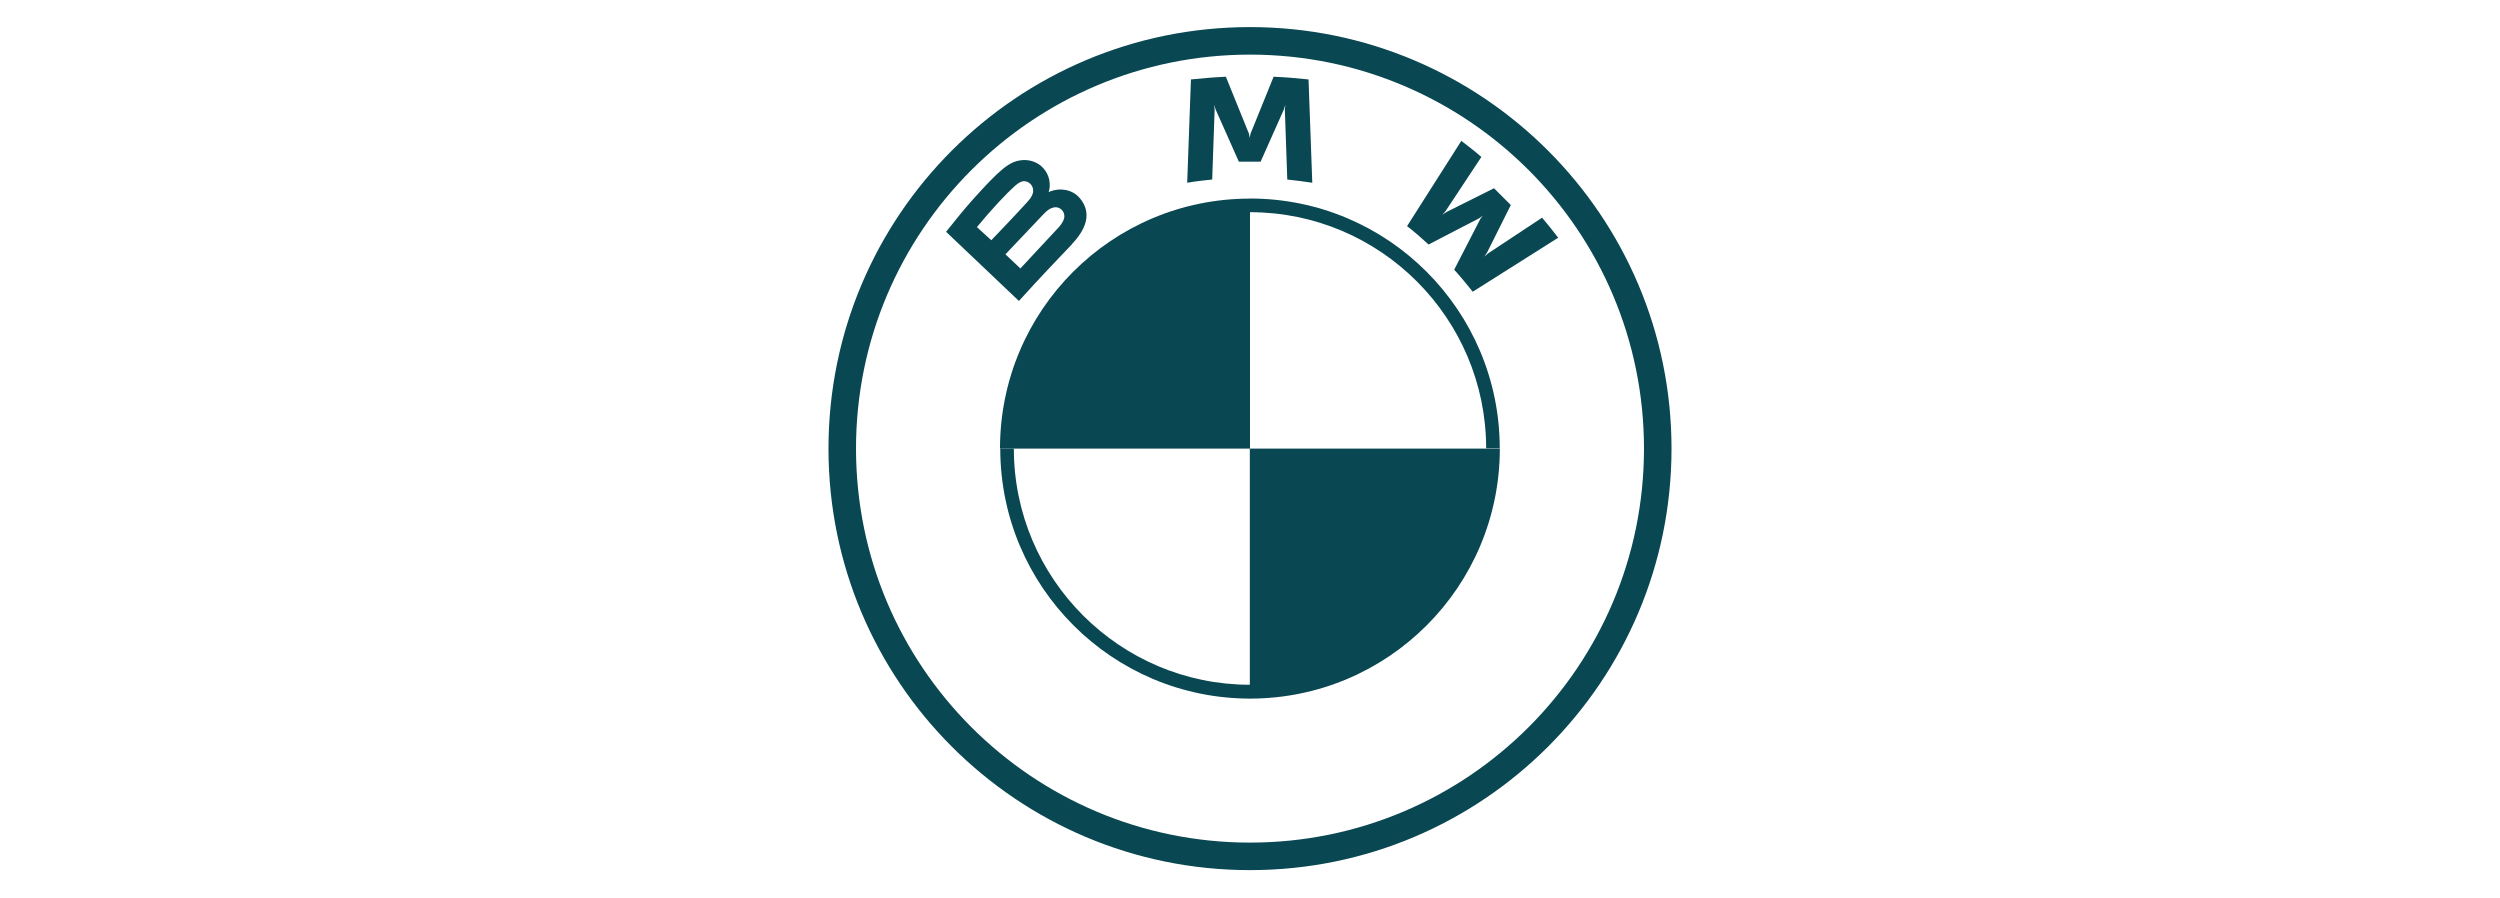
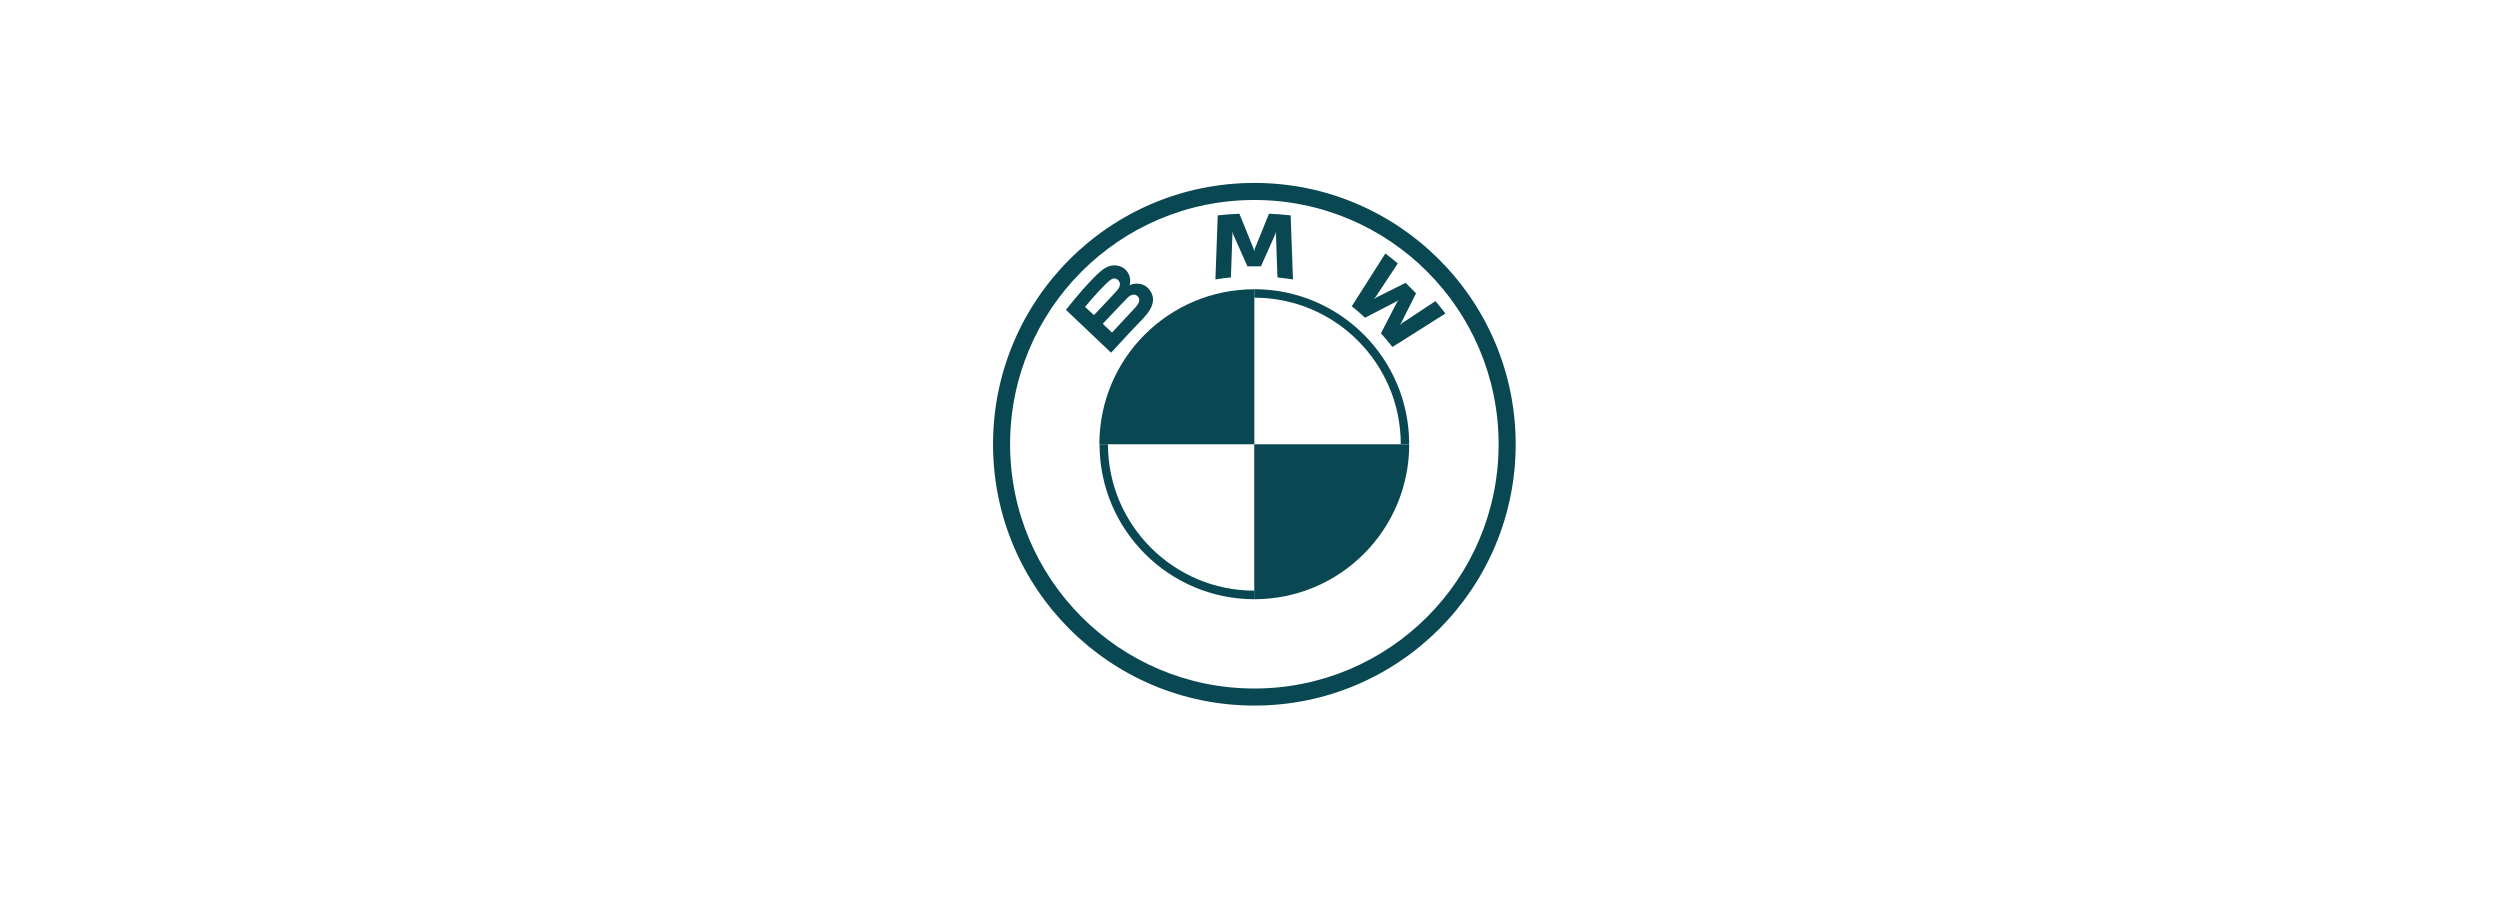
<svg xmlns="http://www.w3.org/2000/svg" width="287" height="103" viewBox="0 0 287 103" fill="none">
-   <path d="M143.5 3.11C116.76 3.11 95.11 24.76 95.11 51.5C95.11 78.24 116.76 99.89 143.5 99.89C170.24 99.89 191.89 78.21 191.89 51.5C191.89 24.79 170.21 3.11 143.5 3.11ZM188.73 51.5C188.73 76.48 168.48 96.73 143.5 96.73C118.52 96.73 98.27 76.48 98.27 51.5C98.27 26.52 118.52 6.27 143.5 6.27C168.48 6.27 188.73 26.52 188.73 51.5Z" fill="#094752" />
-   <path d="M143.5 22.8V24.36C158.46 24.36 170.61 36.54 170.61 51.47H172.17C172.17 35.65 159.34 22.79 143.49 22.79M143.5 78.61C128.54 78.61 116.39 66.43 116.39 51.5H114.83C114.83 67.35 127.69 80.2 143.53 80.2" fill="#094752" />
-   <path d="M166.94 30.96C167.59 31.67 168.53 32.81 169.07 33.49L178.88 27.29C178.4 26.64 177.6 25.67 177.03 24.99L170.83 29.09L170.4 29.46L170.71 29L173.44 23.54L171.51 21.61L166.05 24.34L165.59 24.65L165.96 24.22L170.06 18.02C169.35 17.39 168.64 16.85 167.76 16.17L161.53 25.96C162.33 26.56 163.35 27.47 164 28.07L169.86 25.03L170.23 24.75L169.95 25.12L166.93 30.98L166.94 30.96Z" fill="#094752" />
-   <path d="M144.72 18.56L147.39 12.56L147.56 12.02L147.5 12.59L147.78 20.61C148.72 20.7 149.69 20.84 150.65 20.98L150.22 9.12C148.88 8.98 147.55 8.86 146.21 8.81L143.56 15.35L143.47 15.83L143.38 15.35L140.73 8.81C139.39 8.87 138.06 8.98 136.72 9.12L136.29 20.98C137.26 20.81 138.22 20.7 139.16 20.61L139.44 12.59L139.38 12.02L139.55 12.56L142.22 18.56H144.67H144.72Z" fill="#094752" />
-   <path d="M123.05 28.03C124.59 26.41 125.47 24.5 123.93 22.71C123.08 21.74 121.68 21.52 120.49 22L120.38 22.06L120.41 21.95C120.58 21.49 120.69 20.02 119.44 18.99C118.81 18.51 118.05 18.31 117.28 18.39C115.83 18.53 114.72 19.53 111.68 22.91C110.77 23.93 109.43 25.56 108.61 26.61L116.97 34.55C119.76 31.48 120.9 30.31 123.06 28.04L123.05 28.03ZM112.15 26.07C113.83 24.02 115.62 22.14 116.45 21.4C116.71 21.17 116.99 20.94 117.33 20.83C117.87 20.69 118.44 21.06 118.58 21.63C118.72 22.2 118.35 22.74 117.95 23.17C117.07 24.17 113.8 27.58 113.8 27.58L112.15 26.07ZM115.42 29.2C115.42 29.2 118.61 25.84 119.63 24.76C120.03 24.33 120.31 24.08 120.6 23.94C120.97 23.77 121.37 23.71 121.74 23.97C122.08 24.2 122.25 24.62 122.17 25.02C122.06 25.5 121.69 25.96 121.35 26.3C120.92 26.78 117.14 30.79 117.14 30.82L115.43 29.2H115.42Z" fill="#094752" />
-   <path d="M143.5 22.8V51.5H114.8C114.8 35.63 127.63 22.8 143.5 22.8Z" fill="#094752" />
-   <path d="M172.18 51.5C172.18 67.35 159.35 80.2 143.48 80.2V51.5H172.18Z" fill="#094752" />
+   <path d="M144 21C127.422 21 114 34.422 114 51C114 67.578 127.422 81 144 81C160.578 81 174 67.559 174 51C174 34.441 160.559 21 144 21ZM172.041 51C172.041 66.487 159.487 79.041 144 79.041C128.513 79.041 115.959 66.487 115.959 51C115.959 35.513 128.513 22.959 144 22.959C159.487 22.959 172.041 35.513 172.041 51Z" fill="#094752" />
+   <path d="M144 33.207V34.174C153.275 34.174 160.807 41.725 160.807 50.981H161.774C161.774 41.174 153.82 33.201 143.994 33.201M144 67.807C134.725 67.807 127.193 60.256 127.193 51H126.226C126.226 60.826 134.198 68.793 144.019 68.793" fill="#094752" />
+   <path d="M158.532 38.266C158.935 38.706 159.518 39.413 159.852 39.834L165.934 35.991C165.637 35.588 165.141 34.986 164.787 34.565L160.944 37.107L160.677 37.336L160.869 37.051L162.562 33.666L161.365 32.469L157.98 34.162L157.695 34.354L157.924 34.087L160.466 30.244C160.026 29.853 159.586 29.518 159.04 29.097L155.178 35.166C155.674 35.538 156.306 36.102 156.709 36.474L160.342 34.59L160.572 34.416L160.398 34.645L158.526 38.278L158.532 38.266Z" fill="#094752" />
+   <path d="M144.756 30.578L146.412 26.859L146.517 26.524L146.48 26.877L146.653 31.849C147.236 31.905 147.838 31.992 148.433 32.079L148.166 24.726C147.335 24.639 146.511 24.565 145.68 24.534L144.037 28.588L143.981 28.886L143.926 28.588L142.283 24.534C141.452 24.571 140.627 24.639 139.797 24.726L139.53 32.079C140.131 31.973 140.727 31.905 141.309 31.849L141.483 26.877L141.446 26.524L141.551 26.859L143.206 30.578H144.725H144.756Z" fill="#094752" />
+   <path d="M131.322 36.45C132.276 35.445 132.822 34.261 131.867 33.151C131.34 32.55 130.472 32.414 129.735 32.711L129.666 32.748L129.685 32.68C129.79 32.395 129.859 31.484 129.084 30.845C128.693 30.547 128.222 30.424 127.744 30.473C126.846 30.56 126.157 31.18 124.273 33.275C123.709 33.908 122.878 34.918 122.369 35.569L127.552 40.492C129.282 38.588 129.989 37.863 131.328 36.456L131.322 36.45ZM124.564 35.234C125.606 33.964 126.715 32.798 127.23 32.339C127.391 32.197 127.565 32.054 127.775 31.986C128.11 31.899 128.464 32.128 128.55 32.482C128.637 32.835 128.408 33.17 128.16 33.437C127.614 34.056 125.587 36.17 125.587 36.17L124.564 35.234ZM126.591 37.175C126.591 37.175 128.569 35.092 129.201 34.422C129.449 34.156 129.623 34.001 129.803 33.914C130.032 33.809 130.28 33.771 130.509 33.932C130.72 34.075 130.826 34.336 130.776 34.583C130.708 34.881 130.478 35.166 130.268 35.377C130.001 35.675 127.658 38.161 127.658 38.179L126.598 37.175H126.591Z" fill="#094752" />
+   <path d="M144 33.207V51H126.207C126.207 41.161 134.161 33.207 144 33.207Z" fill="#094752" />
+   <path d="M161.78 51C161.78 60.826 153.826 68.793 143.988 68.793V51H161.78Z" fill="#094752" />
</svg>
